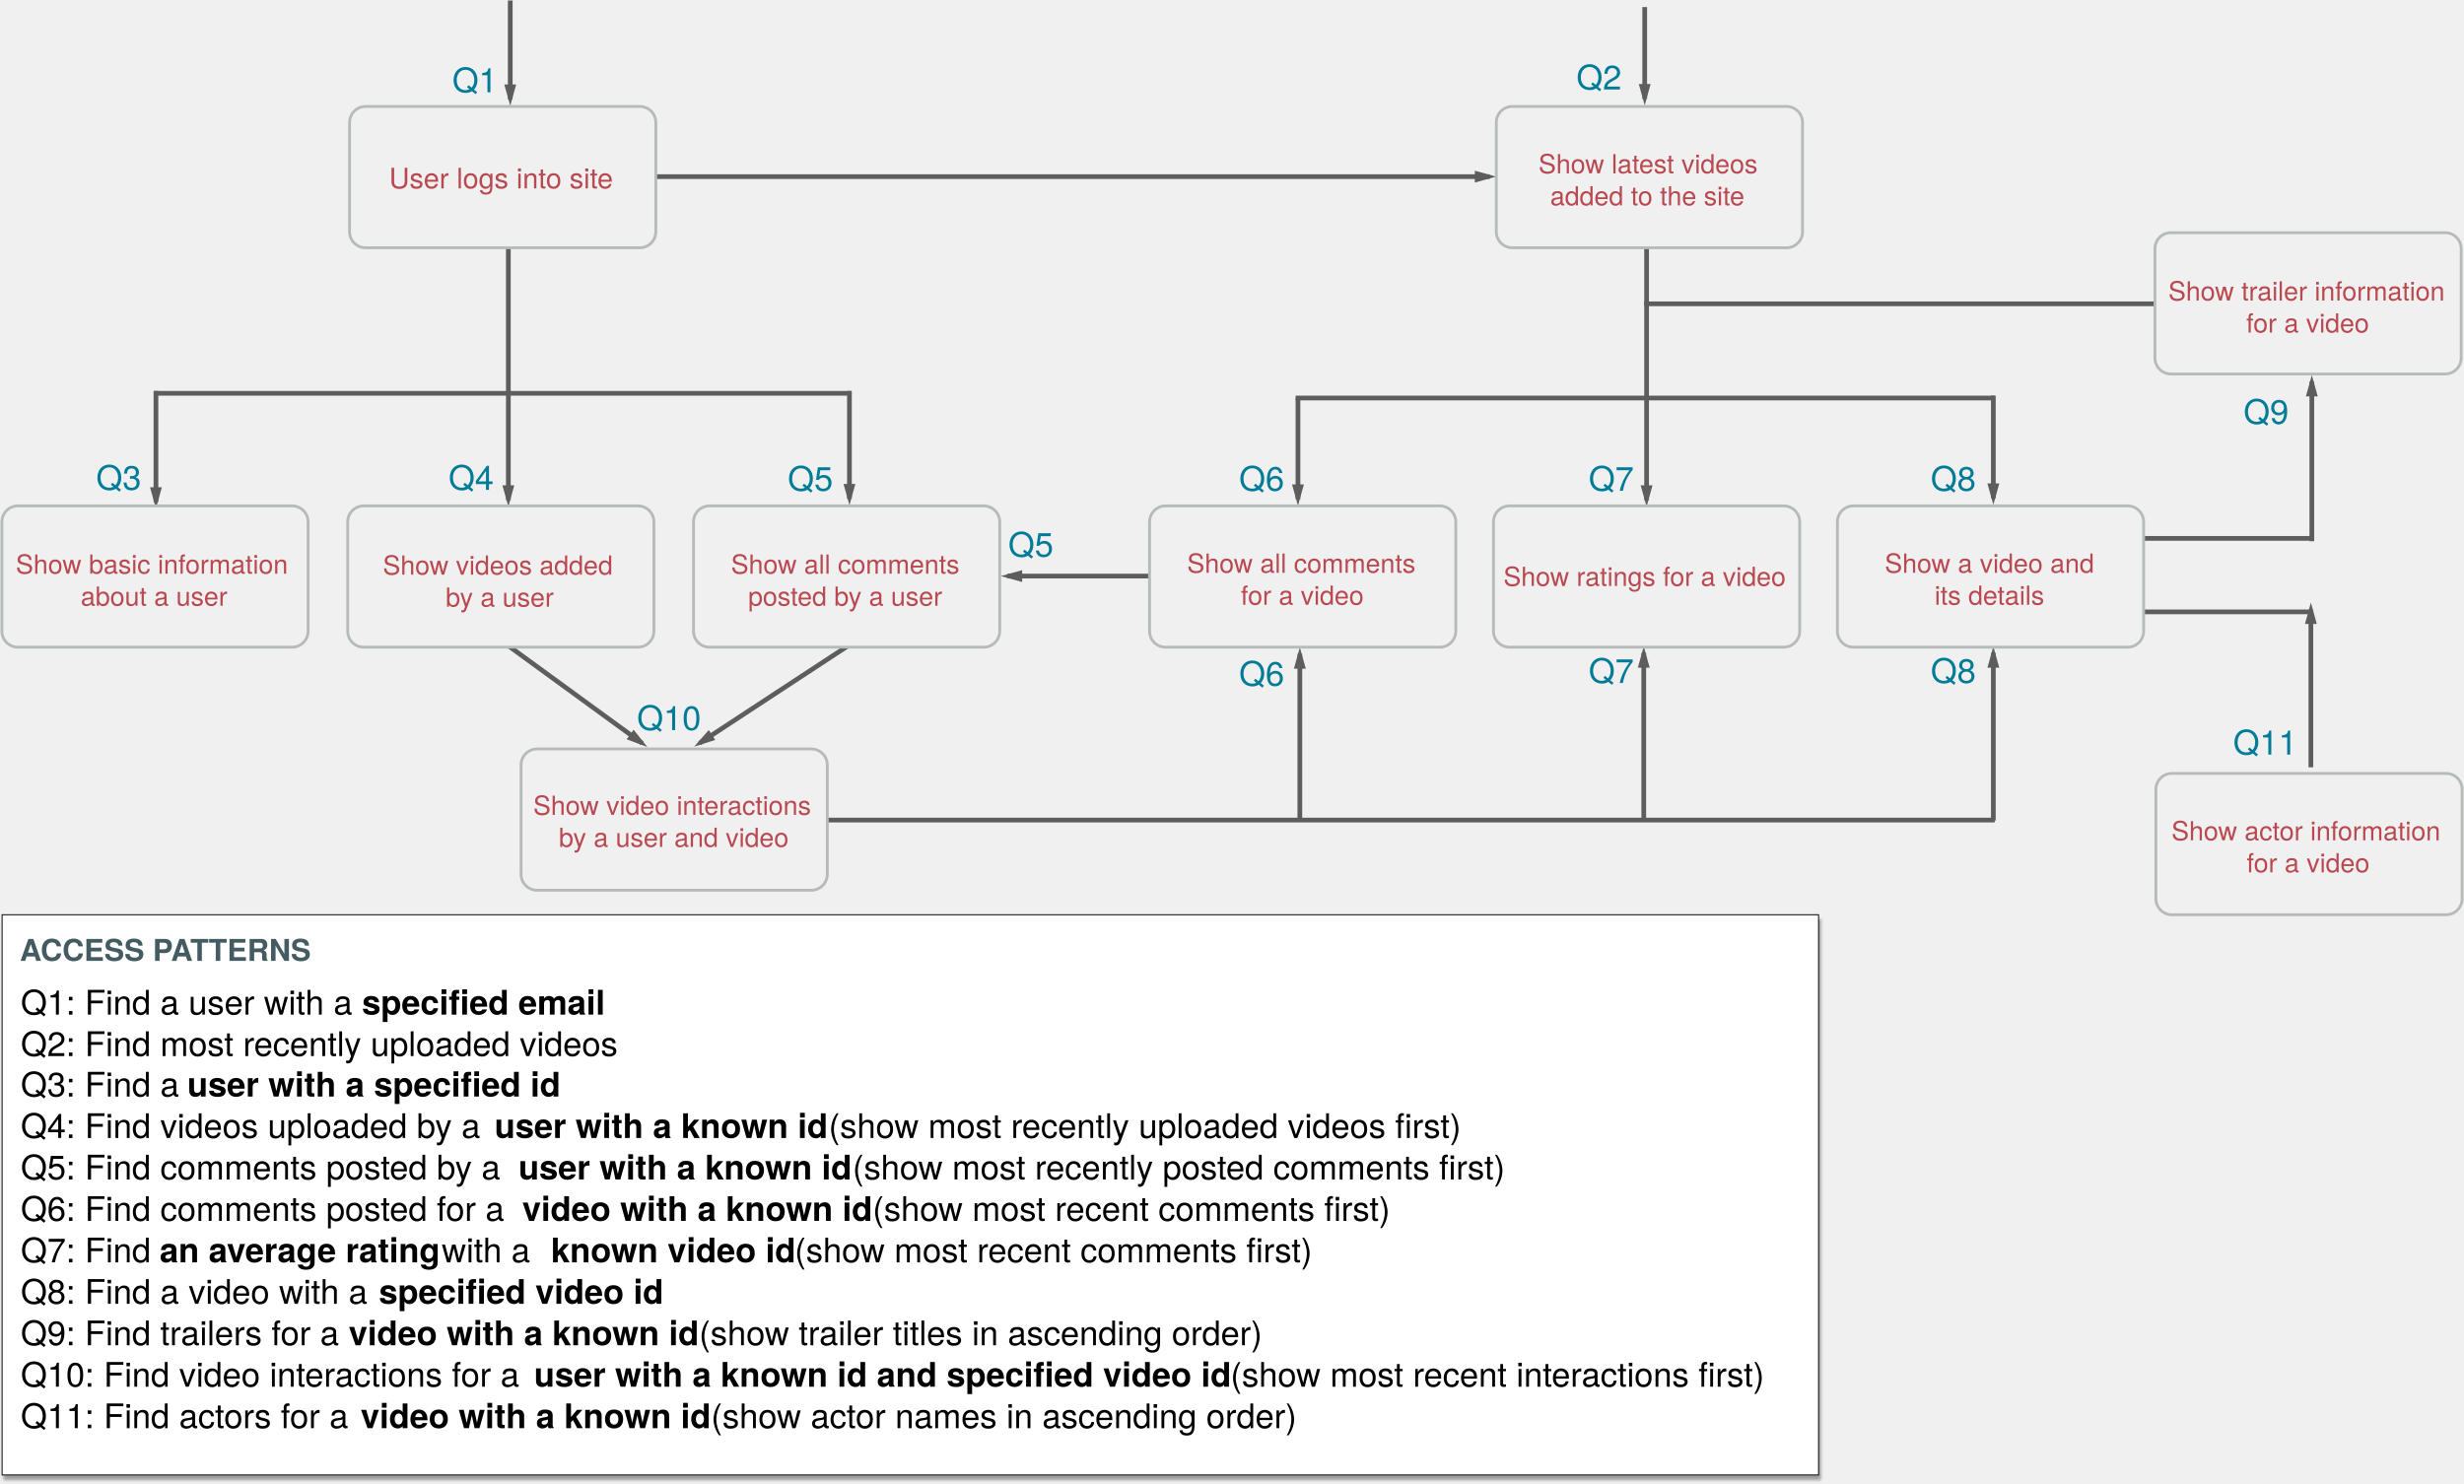
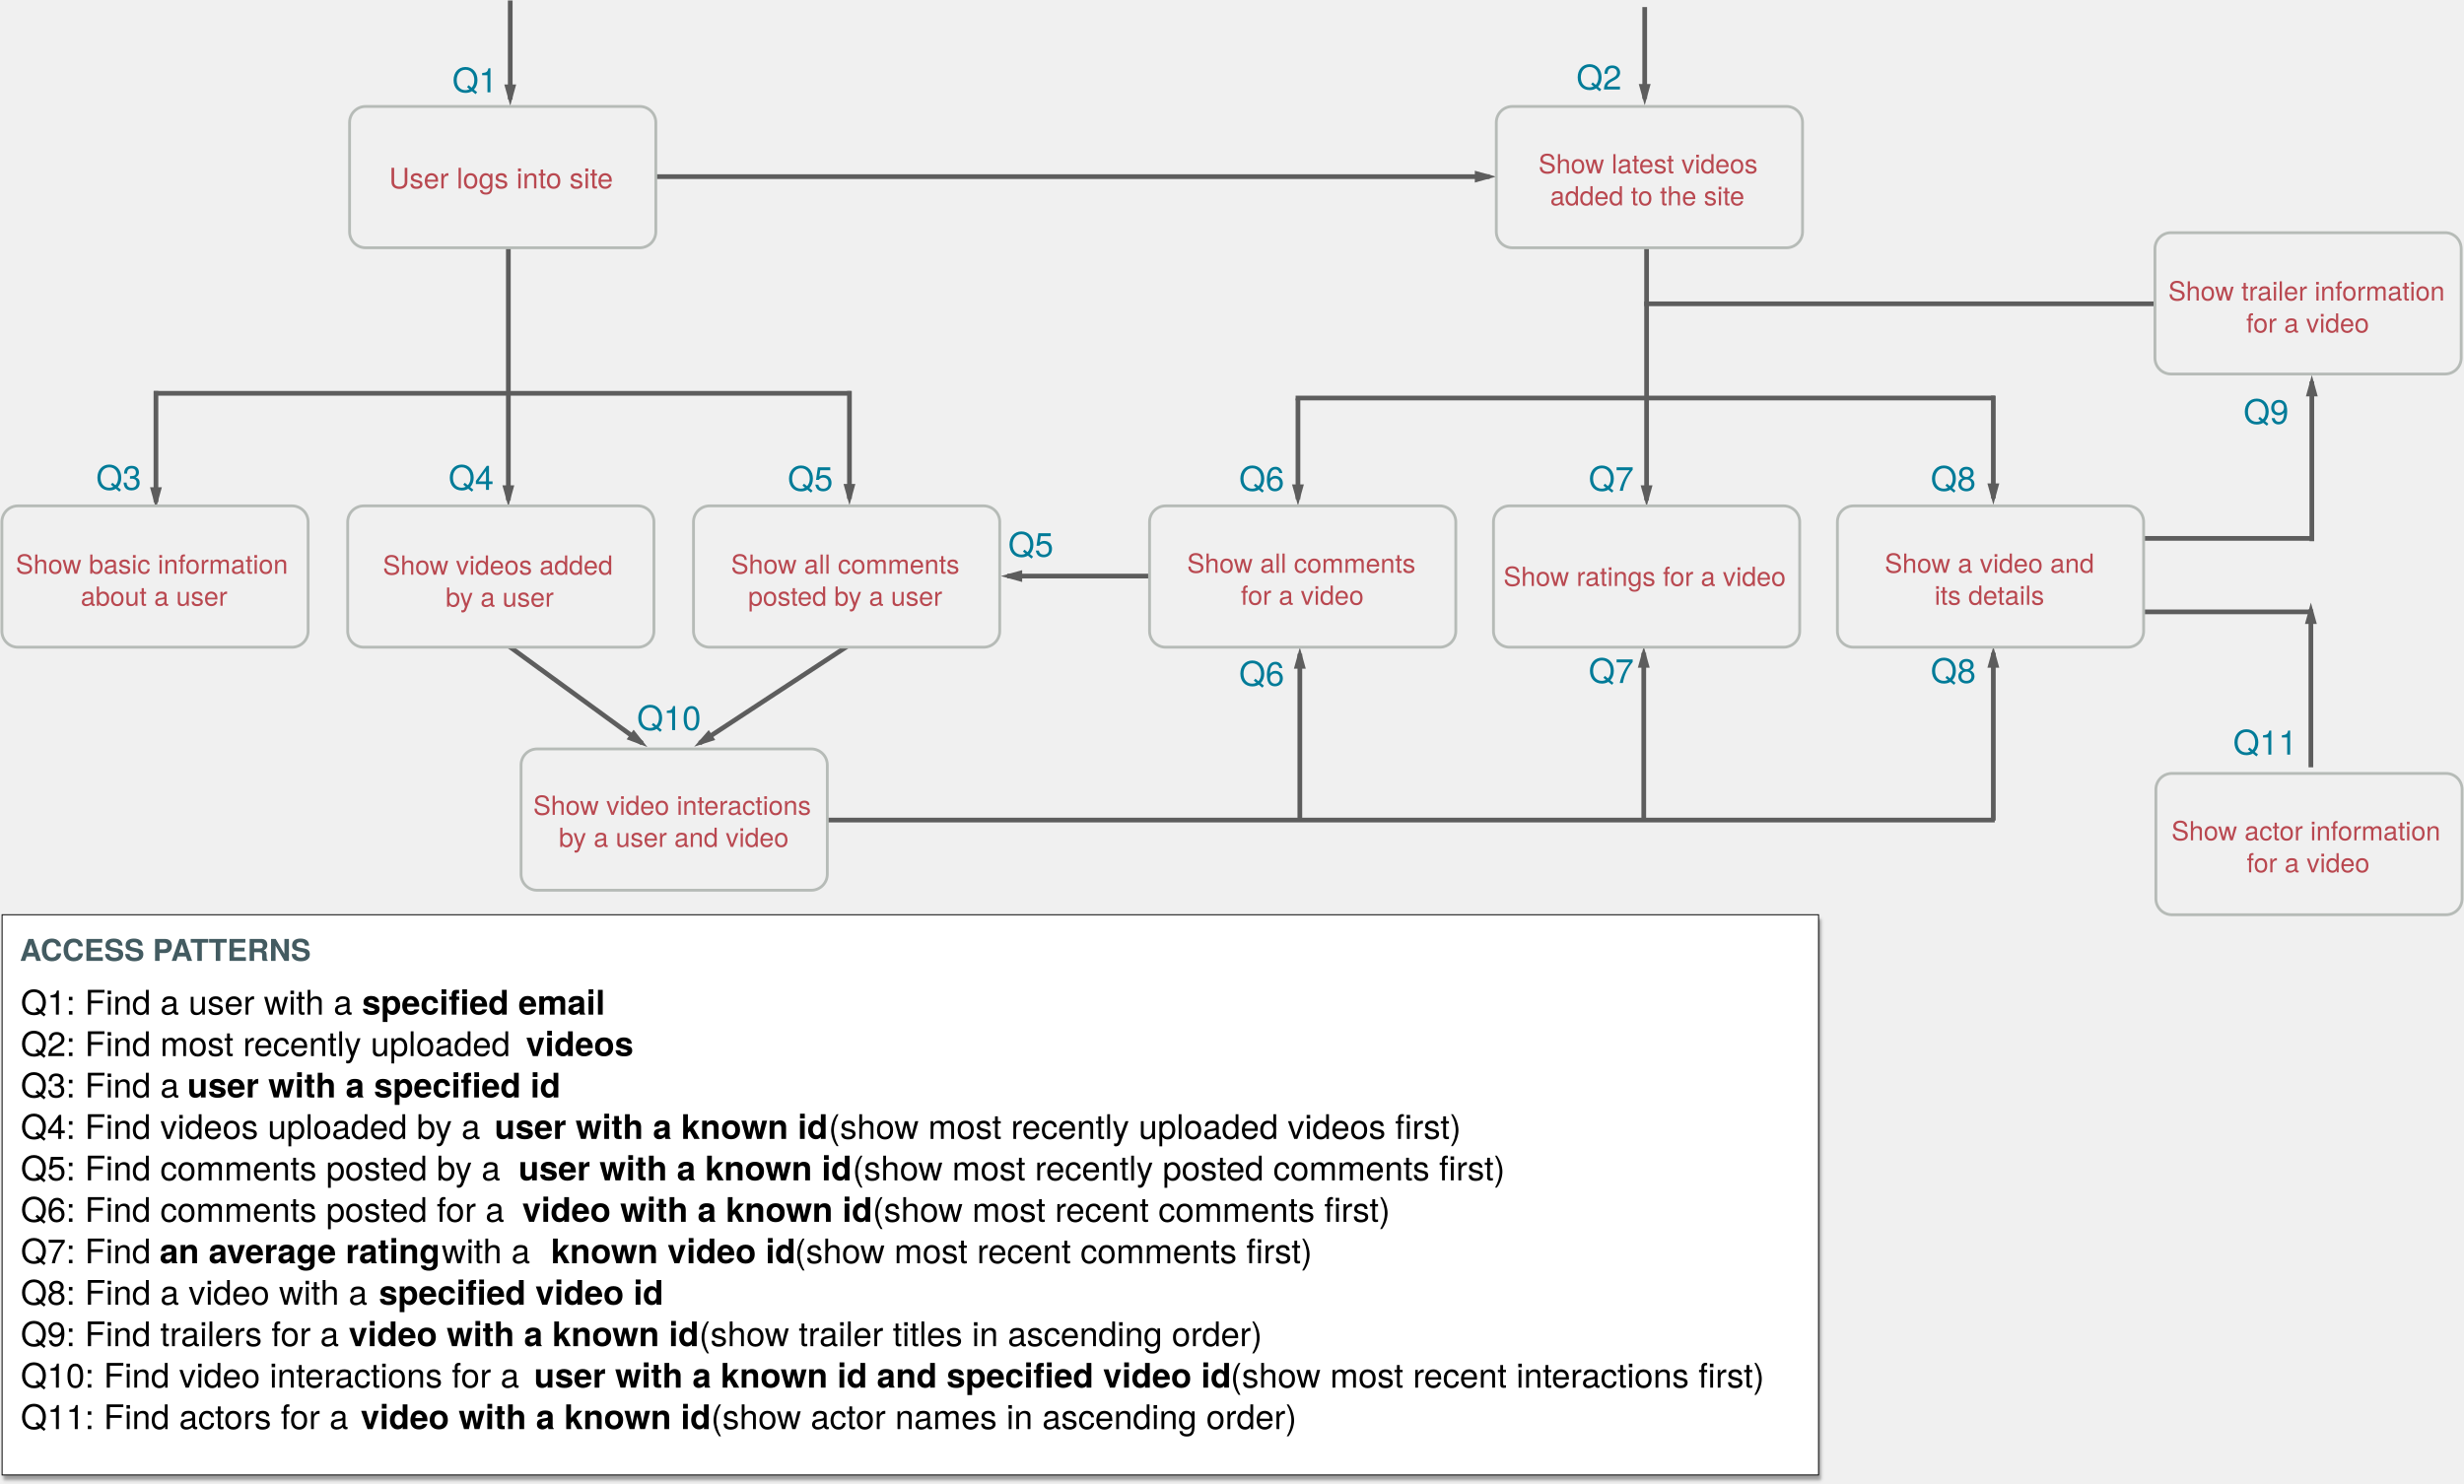
<svg xmlns="http://www.w3.org/2000/svg" width="2615px" height="1575px" viewBox="0 0 2615 1575" version="1.1">
  <defs>
    <filter x="-50%" y="-50%" width="200%" height="200%" filterUnits="objectBoundingBox" id="filter-1">
      <feOffset dx="2" dy="5" in="SourceAlpha" result="shadowOffsetOuter1" />
      <feGaussianBlur stdDeviation="2" in="shadowOffsetOuter1" result="shadowBlurOuter1" />
      <feColorMatrix values="0 0 0 0 0   0 0 0 0 0   0 0 0 0 0  0 0 0 0.35 0" in="shadowBlurOuter1" type="matrix" result="shadowMatrixOuter1" />
      <feMerge>
        <feMergeNode in="shadowMatrixOuter1" />
        <feMergeNode in="SourceGraphic" />
      </feMerge>
    </filter>
  </defs>
  <g id="Page-1" stroke="none" stroke-width="1" fill="none" fill-rule="evenodd">
    <path d="M539.5,685.5 L679.5,787.5" id="Line-Copy-5" stroke="#5D5D5D" stroke-width="5" stroke-linecap="square" />
    <path id="Line-Copy-5-decoration-1" d="M679.5,787.5 L672.538,778.716 L669.004,783.565 L679.5,787.5 Z" stroke="#5D5D5D" stroke-width="5" stroke-linecap="square" />
    <path d="M900,685.5 L744.5,787.5" id="Line-Copy-10" stroke="#5D5D5D" stroke-width="5" stroke-linecap="square" />
    <path id="Line-Copy-10-decoration-1" d="M744.5,787.5 L755.176,784.085 L751.885,779.068 L744.5,787.5 Z" stroke="#5D5D5D" stroke-width="5" stroke-linecap="square" />
    <path d="M2453.5,572 L2453.5,407.5" id="Line" stroke="#5D5D5D" stroke-width="5" stroke-linecap="square" />
    <path id="Line-decoration-1" d="M2453.5,407.5 L2450.5,418.3 L2456.5,418.3 L2453.5,407.5 Z" stroke="#5D5D5D" stroke-width="5" stroke-linecap="square" />
    <path d="M2452.5,811.5 L2452.5,649" id="Line-Copy-3" stroke="#5D5D5D" stroke-width="5" stroke-linecap="square" transform="translate(2452.5, 730.5) scale(1, -1) translate(-2452.5, -730.5) " />
    <path id="Line-Copy-3-decoration-1" d="M2452.5,649 L2449.5,659.8 L2455.5,659.8 L2452.5,649 Z" stroke="#5D5D5D" stroke-width="5" stroke-linecap="square" />
    <path d="M2286.5,322.5 L1747.497,322.5" id="Line" stroke="#5D5D5D" stroke-width="5" stroke-linecap="square" />
    <path d="M2452.5,571.5 L2275.5,571.5" id="Line" stroke="#5D5D5D" stroke-width="5" stroke-linecap="square" />
    <path d="M2451.5,649.5 L2275.5,649.5" id="Line-Copy-4" stroke="#5D5D5D" stroke-width="5" stroke-linecap="square" />
    <path d="M1747.5,264.5 L1747.5,528.5" id="Line" stroke="#5D5D5D" stroke-width="5" stroke-linecap="square" />
    <path id="Line-decoration-1" d="M1747.5,528.5 L1750.5,517.7 L1744.5,517.7 L1747.5,528.5 Z" stroke="#5D5D5D" stroke-width="5" stroke-linecap="square" />
    <path d="M541.5,3 L541.5,103" id="Line" stroke="#5D5D5D" stroke-width="5" stroke-linecap="square" />
    <path id="Line-decoration-1" d="M541.5,103 L544.5,92.2 L538.5,92.2 L541.5,103 Z" stroke="#5D5D5D" stroke-width="5" stroke-linecap="square" />
    <path d="M1745.5,10 L1745.5,102.5" id="Line-Copy" stroke="#5D5D5D" stroke-width="5" stroke-linecap="square" />
    <path id="Line-Copy-decoration-1" d="M1745.5,102.5 L1748.5,91.7 L1742.5,91.7 L1745.5,102.5 Z" stroke="#5D5D5D" stroke-width="5" stroke-linecap="square" />
    <path d="M697.5,187.5 L1578.5,187.5" id="Line" stroke="#5D5D5D" stroke-width="5" stroke-linecap="square" />
    <path id="Line-decoration-1" d="M1578.5,187.5 L1567.7,184.5 L1567.7,190.5 L1578.5,187.5 Z" stroke="#5D5D5D" stroke-width="5" stroke-linecap="square" />
    <path d="M1377.5,425.5 L1377.5,527.5" id="Line" stroke="#5D5D5D" stroke-width="5" stroke-linecap="square" />
    <path id="Line-decoration-1" d="M1377.5,527.5 L1380.5,516.7 L1374.5,516.7 L1377.5,527.5 Z" stroke="#5D5D5D" stroke-width="5" stroke-linecap="square" />
    <path d="M2115.5,422.5 L2115.5,526.5" id="Line-Copy-2" stroke="#5D5D5D" stroke-width="5" stroke-linecap="square" />
    <path id="Line-Copy-2-decoration-1" d="M2115.5,526.5 L2118.5,515.7 L2112.5,515.7 L2115.5,526.5 Z" stroke="#5D5D5D" stroke-width="5" stroke-linecap="square" />
    <path d="M1377.5,422.5 L2114.5,422.5" id="Line" stroke="#5D5D5D" stroke-width="5" stroke-linecap="square" />
    <path d="M165.5,417.5 L165.5,530.5" id="Line" stroke="#5D5D5D" stroke-width="5" stroke-linecap="square" />
    <path id="Line-decoration-1" d="M165.5,530.5 L168.5,519.7 L162.5,519.7 L165.5,530.5 Z" stroke="#5D5D5D" stroke-width="5" stroke-linecap="square" />
    <path d="M539.5,265.5 L539.5,528.5" id="Line-Copy-6" stroke="#5D5D5D" stroke-width="5" stroke-linecap="square" />
    <path id="Line-Copy-6-decoration-1" d="M539.5,528.5 L542.5,517.7 L536.5,517.7 L539.5,528.5 Z" stroke="#5D5D5D" stroke-width="5" stroke-linecap="square" />
    <path d="M901.5,417.5 L901.5,527" id="Line-Copy-7" stroke="#5D5D5D" stroke-width="5" stroke-linecap="square" />
    <path id="Line-Copy-7-decoration-1" d="M901.5,527 L904.5,516.2 L898.5,516.2 L901.5,527 Z" stroke="#5D5D5D" stroke-width="5" stroke-linecap="square" />
    <path d="M165.75,417.5 L900.75,417.5" id="Line" stroke="#5D5D5D" stroke-width="5" stroke-linecap="square" />
    <path d="M1217.5,611.5 L1071.5,611.5" id="Line" stroke="#5D5D5D" stroke-width="5" stroke-linecap="square" />
    <path id="Line-decoration-1" d="M1071.5,611.5 L1082.3,614.5 L1082.3,608.5 L1071.5,611.5 Z" stroke="#5D5D5D" stroke-width="5" stroke-linecap="square" />
    <path d="M879.5,870.5 L2114.5,870.5" id="Line" stroke="#5D5D5D" stroke-width="5" stroke-linecap="square" />
    <path d="M1379.5,868.5 L1379.5,696.5" id="Line" stroke="#5D5D5D" stroke-width="5" stroke-linecap="square" />
    <path id="Line-decoration-1" d="M1379.5,696.5 L1376.5,707.3 L1382.5,707.3 L1379.5,696.5 Z" stroke="#5D5D5D" stroke-width="5" stroke-linecap="square" />
    <path d="M1744.5,868.5 L1744.5,695.5" id="Line-Copy-8" stroke="#5D5D5D" stroke-width="5" stroke-linecap="square" />
    <path id="Line-Copy-8-decoration-1" d="M1744.5,695.5 L1741.5,706.3 L1747.5,706.3 L1744.5,695.5 Z" stroke="#5D5D5D" stroke-width="5" stroke-linecap="square" />
    <path d="M2115.5,868.5 L2115.5,695.5" id="Line-Copy-9" stroke="#5D5D5D" stroke-width="5" stroke-linecap="square" />
    <path id="Line-Copy-9-decoration-1" d="M2115.5,695.5 L2112.5,706.3 L2118.5,706.3 L2115.5,695.5 Z" stroke="#5D5D5D" stroke-width="5" stroke-linecap="square" />
    <rect id="Rectangle" stroke="#B6BBB7" stroke-width="3" fill="#F0F0F0" x="1588" y="113" width="325" height="150" rx="17" />
    <text id="Show-latest-videos-" font-family="Helvetica Neue" font-size="28" font-weight="normal" fill="#B94850">
      <tspan x="1632.784" y="184">Show latest videos </tspan>
      <tspan x="1645.188" y="218">added to the site</tspan>
    </text>
    <rect id="Rectangle" stroke="#B6BBB7" stroke-width="3" fill="#F0F0F0" x="1220" y="537" width="325" height="150" rx="17" />
    <text id="Show-all-comments" font-family="Helvetica Neue" font-size="28" font-weight="normal" fill="#B94850">
      <tspan x="1259.828" y="608">Show all comments</tspan>
      <tspan x="1316.892" y="642">for a video</tspan>
    </text>
    <rect id="Rectangle" stroke="#B6BBB7" stroke-width="3" fill="#F0F0F0" x="1585" y="537" width="325" height="150" rx="17" />
    <text id="Show-ratings-for-a-v" font-family="Helvetica Neue" font-size="28" font-weight="normal" fill="#B94850">
      <tspan x="1595.586" y="622">Show ratings for a video</tspan>
    </text>
    <rect id="Rectangle" stroke="#B6BBB7" stroke-width="3" fill="#F0F0F0" x="1950" y="537" width="325" height="150" rx="17" />
    <text id="Show-a-video-and" font-family="Helvetica Neue" font-size="28" font-weight="normal" fill="#B94850">
      <tspan x="2000.234" y="608">Show a video and</tspan>
      <tspan x="2053.126" y="642">its details</tspan>
    </text>
    <rect id="Rectangle" stroke="#B6BBB7" stroke-width="3" fill="#F0F0F0" x="2288" y="821" width="325" height="150" rx="17" />
    <text id="Show-actor-informati" font-family="Helvetica Neue" font-size="28" font-weight="normal" fill="#B94850">
      <tspan x="2304.536" y="892">Show actor information </tspan>
      <tspan x="2384.392" y="926">for a video</tspan>
    </text>
    <rect id="Rectangle" stroke="#B6BBB7" stroke-width="3" fill="#F0F0F0" x="2287" y="247" width="325" height="150" rx="17" />
    <text id="Show-trailer-informa" font-family="Helvetica Neue" font-size="28" font-weight="normal" fill="#B94850">
      <tspan x="2301.194" y="319">Show trailer information </tspan>
      <tspan x="2383.892" y="353">for a video</tspan>
    </text>
    <rect id="Rectangle" stroke="#B6BBB7" stroke-width="3" fill="#F0F0F0" x="2" y="537" width="325" height="150" rx="17" />
    <text id="Show-basic-informati" font-family="Helvetica Neue" font-size="28" font-weight="normal" fill="#B94850">
      <tspan x="16.734" y="609">Show basic information  </tspan>
      <tspan x="85.684" y="643">about a user</tspan>
    </text>
    <rect id="Rectangle" stroke="#B6BBB7" stroke-width="3" fill="#F0F0F0" x="371" y="113" width="325" height="150" rx="17" />
    <text id="User-logs-into-site" font-family="Helvetica Neue" font-size="30" font-weight="normal" fill="#B94850">
      <tspan x="412.945" y="200">User logs into site</tspan>
    </text>
    <rect id="Rectangle" stroke="#B6BBB7" stroke-width="3" fill="#F0F0F0" x="553" y="795" width="325" height="150" rx="17" />
    <text id="Show-video-interacti" font-family="Helvetica Neue" font-size="28" font-weight="normal" fill="#B94850">
      <tspan x="565.892" y="865">Show video interactions </tspan>
      <tspan x="593.08" y="899">by a user and video</tspan>
    </text>
    <rect id="Rectangle" stroke="#B6BBB7" stroke-width="3" fill="#F0F0F0" x="369" y="537" width="325" height="150" rx="17" />
    <text id="Show-videos-added" font-family="Helvetica Neue" font-size="28" font-weight="normal" fill="#B94850">
      <tspan x="406.306" y="610">Show videos added</tspan>
      <tspan x="472.932" y="644">by a user</tspan>
    </text>
    <rect id="Rectangle" stroke="#B6BBB7" stroke-width="3" fill="#F0F0F0" x="736" y="537" width="325" height="150" rx="17" />
    <text id="Show-all-comments" font-family="Helvetica Neue" font-size="28" font-weight="normal" fill="#B94850">
      <tspan x="775.828" y="609">Show all comments</tspan>
      <tspan x="793.972" y="643">posted by a user</tspan>
    </text>
    <text id="Q1" font-family="Helvetica Neue" font-size="36" font-weight="420" fill="#007B98">
      <tspan x="480" y="98">Q1</tspan>
    </text>
    <text id="Q2" font-family="Helvetica Neue" font-size="36" font-weight="420" fill="#007B98">
      <tspan x="1673" y="95">Q2</tspan>
    </text>
    <text id="Q3" font-family="Helvetica Neue" font-size="36" font-weight="420" fill="#007B98">
      <tspan x="102" y="520">Q3</tspan>
    </text>
    <text id="Q10" font-family="Helvetica Neue" font-size="36" font-weight="420" fill="#007B98">
      <tspan x="676" y="775">Q10</tspan>
    </text>
    <text id="Q4" font-family="Helvetica Neue" font-size="36" font-weight="420" fill="#007B98">
      <tspan x="476" y="520">Q4</tspan>
    </text>
    <text id="Q5" font-family="Helvetica Neue" font-size="36" font-weight="420" fill="#007B98">
      <tspan x="836" y="521">Q5</tspan>
    </text>
    <text id="Q5" font-family="Helvetica Neue" font-size="36" font-weight="420" fill="#007B98">
      <tspan x="1070" y="591">Q5</tspan>
    </text>
    <text id="Q6" font-family="Helvetica Neue" font-size="36" font-weight="420" fill="#007B98">
      <tspan x="1315" y="521">Q6</tspan>
    </text>
    <text id="Q7" font-family="Helvetica Neue" font-size="36" font-weight="420" fill="#007B98">
      <tspan x="1686" y="521">Q7</tspan>
    </text>
    <text id="Q8" font-family="Helvetica Neue" font-size="36" font-weight="420" fill="#007B98">
      <tspan x="2049" y="521">Q8</tspan>
    </text>
    <text id="Q8" font-family="Helvetica Neue" font-size="36" font-weight="420" fill="#007B98">
      <tspan x="2049" y="725">Q8</tspan>
    </text>
    <text id="Q7" font-family="Helvetica Neue" font-size="36" font-weight="420" fill="#007B98">
      <tspan x="1686" y="725">Q7</tspan>
    </text>
    <text id="Q6" font-family="Helvetica Neue" font-size="36" font-weight="420" fill="#007B98">
      <tspan x="1315" y="728">Q6</tspan>
    </text>
    <text id="Q9" font-family="Helvetica Neue" font-size="36" font-weight="420" fill="#007B98">
      <tspan x="2381" y="450">Q9</tspan>
    </text>
    <text id="Q11" font-family="Helvetica Neue" font-size="36" font-weight="420" fill="#007B98">
      <tspan x="2370" y="801">Q11</tspan>
    </text>
    <g id="Access-Patterns" transform="translate(2, 971)">
      <rect id="Rectangle-29" stroke="#000000" fill="#FFFFFF" filter="url(#filter-1)" x="0.233" y="0" width="1927.767" height="594.694" />
      <text id="Q1:-Find-a-user-with" font-family="Helvetica Neue" font-size="36" font-weight="normal" fill="#000000">
        <tspan x="20" y="106">Q1: Find a user with a </tspan>
        <tspan x="382.088" y="106" font-weight="bold">specified email</tspan>
-         <tspan x="20" y="150">Q2: Find most recently uploaded videos</tspan>
-         <tspan x="20" y="193">Q3: Find a </tspan>
-         <tspan x="196.76" y="193" font-weight="bold">user with a specified id</tspan>
-         <tspan x="593.3" y="193" />
-         <tspan x="20" y="237">Q4: Find videos uploaded by a </tspan>
-         <tspan x="522.848" y="237" font-weight="bold">user with a known id</tspan>
-         <tspan x="877.448" y="237"> (show most recently uploaded videos first)</tspan>
-         <tspan x="20" y="281">Q5: Find comments posted by a </tspan>
-         <tspan x="548.264" y="281" font-weight="bold">user with a known id</tspan>
-         <tspan x="902.864" y="281"> (show most recently posted comments first)</tspan>
-         <tspan x="20" y="325">Q6: Find comments posted for a </tspan>
-         <tspan x="552.224" y="325" font-weight="bold">video with a known id</tspan>
-         <tspan x="924.14" y="325"> (show most recent comments first)</tspan>
-         <tspan x="20" y="369">Q7: Find </tspan>
-         <tspan x="167.42" y="369" font-weight="bold">an average rating</tspan>
-         <tspan x="466.796" y="369"> with a </tspan>
-         <tspan x="582.788" y="369" font-weight="bold">known video id</tspan>
-         <tspan x="841.412" y="369"> (show most recent comments first)</tspan>
-         <tspan x="20" y="413">Q8: Find a video with a </tspan>
-         <tspan x="400.088" y="413" font-weight="bold">specified video id</tspan>
-         <tspan x="700.652" y="413" />
-         <tspan x="20" y="457">Q9: Find trailers for a </tspan>
-         <tspan x="368.048" y="457" font-weight="bold">video with a known id</tspan>
-         <tspan x="739.964" y="457"> (show trailer titles in ascending order)</tspan>
-         <tspan x="20" y="501">Q10: Find video interactions for a </tspan>
-         <tspan x="564.788" y="501" font-weight="bold">user with a known id and specified video id</tspan>
-         <tspan x="1303.976" y="501"> (show most recent interactions first)</tspan>
-         <tspan x="20" y="545">Q11: Find actors for a </tspan>
-         <tspan x="380.756" y="545" font-weight="bold">video with a known id</tspan>
-         <tspan x="752.672" y="545"> (show actor names in ascending order)</tspan>
+         <tspan x="20" y="150">Q2: Find most recently uploaded </tspan>
+         <tspan x="556.22" y="150" font-weight="bold">videos</tspan>
+         <tspan x="668.216" y="150" />
+         <tspan x="20" y="194">Q3: Find a </tspan>
+         <tspan x="196.76" y="194" font-weight="bold">user with a specified id</tspan>
+         <tspan x="593.3" y="194" />
+         <tspan x="20" y="238">Q4: Find videos uploaded by a </tspan>
+         <tspan x="522.848" y="238" font-weight="bold">user with a known id</tspan>
+         <tspan x="877.448" y="238"> (show most recently uploaded videos first)</tspan>
+         <tspan x="20" y="282">Q5: Find comments posted by a </tspan>
+         <tspan x="548.264" y="282" font-weight="bold">user with a known id</tspan>
+         <tspan x="902.864" y="282"> (show most recently posted comments first)</tspan>
+         <tspan x="20" y="326">Q6: Find comments posted for a </tspan>
+         <tspan x="552.224" y="326" font-weight="bold">video with a known id</tspan>
+         <tspan x="924.14" y="326"> (show most recent comments first)</tspan>
+         <tspan x="20" y="370">Q7: Find </tspan>
+         <tspan x="167.42" y="370" font-weight="bold">an average rating</tspan>
+         <tspan x="466.796" y="370"> with a </tspan>
+         <tspan x="582.788" y="370" font-weight="bold">known video id</tspan>
+         <tspan x="841.412" y="370"> (show most recent comments first)</tspan>
+         <tspan x="20" y="414">Q8: Find a video with a </tspan>
+         <tspan x="400.088" y="414" font-weight="bold">specified video id</tspan>
+         <tspan x="700.652" y="414" />
+         <tspan x="20" y="458">Q9: Find trailers for a </tspan>
+         <tspan x="368.048" y="458" font-weight="bold">video with a known id</tspan>
+         <tspan x="739.964" y="458"> (show trailer titles in ascending order)</tspan>
+         <tspan x="20" y="502">Q10: Find video interactions for a </tspan>
+         <tspan x="564.788" y="502" font-weight="bold">user with a known id and specified video id</tspan>
+         <tspan x="1303.976" y="502"> (show most recent interactions first)</tspan>
+         <tspan x="20" y="546">Q11: Find actors for a </tspan>
+         <tspan x="380.756" y="546" font-weight="bold">video with a known id</tspan>
+         <tspan x="752.672" y="546"> (show actor names in ascending order)</tspan>
      </text>
      <text id="ACCESS-PATTERNS" font-family="Helvetica Neue" font-size="32" font-weight="bold" fill="#435B61">
        <tspan x="19" y="49">ACCESS PATTERNS</tspan>
      </text>
    </g>
  </g>
</svg>
